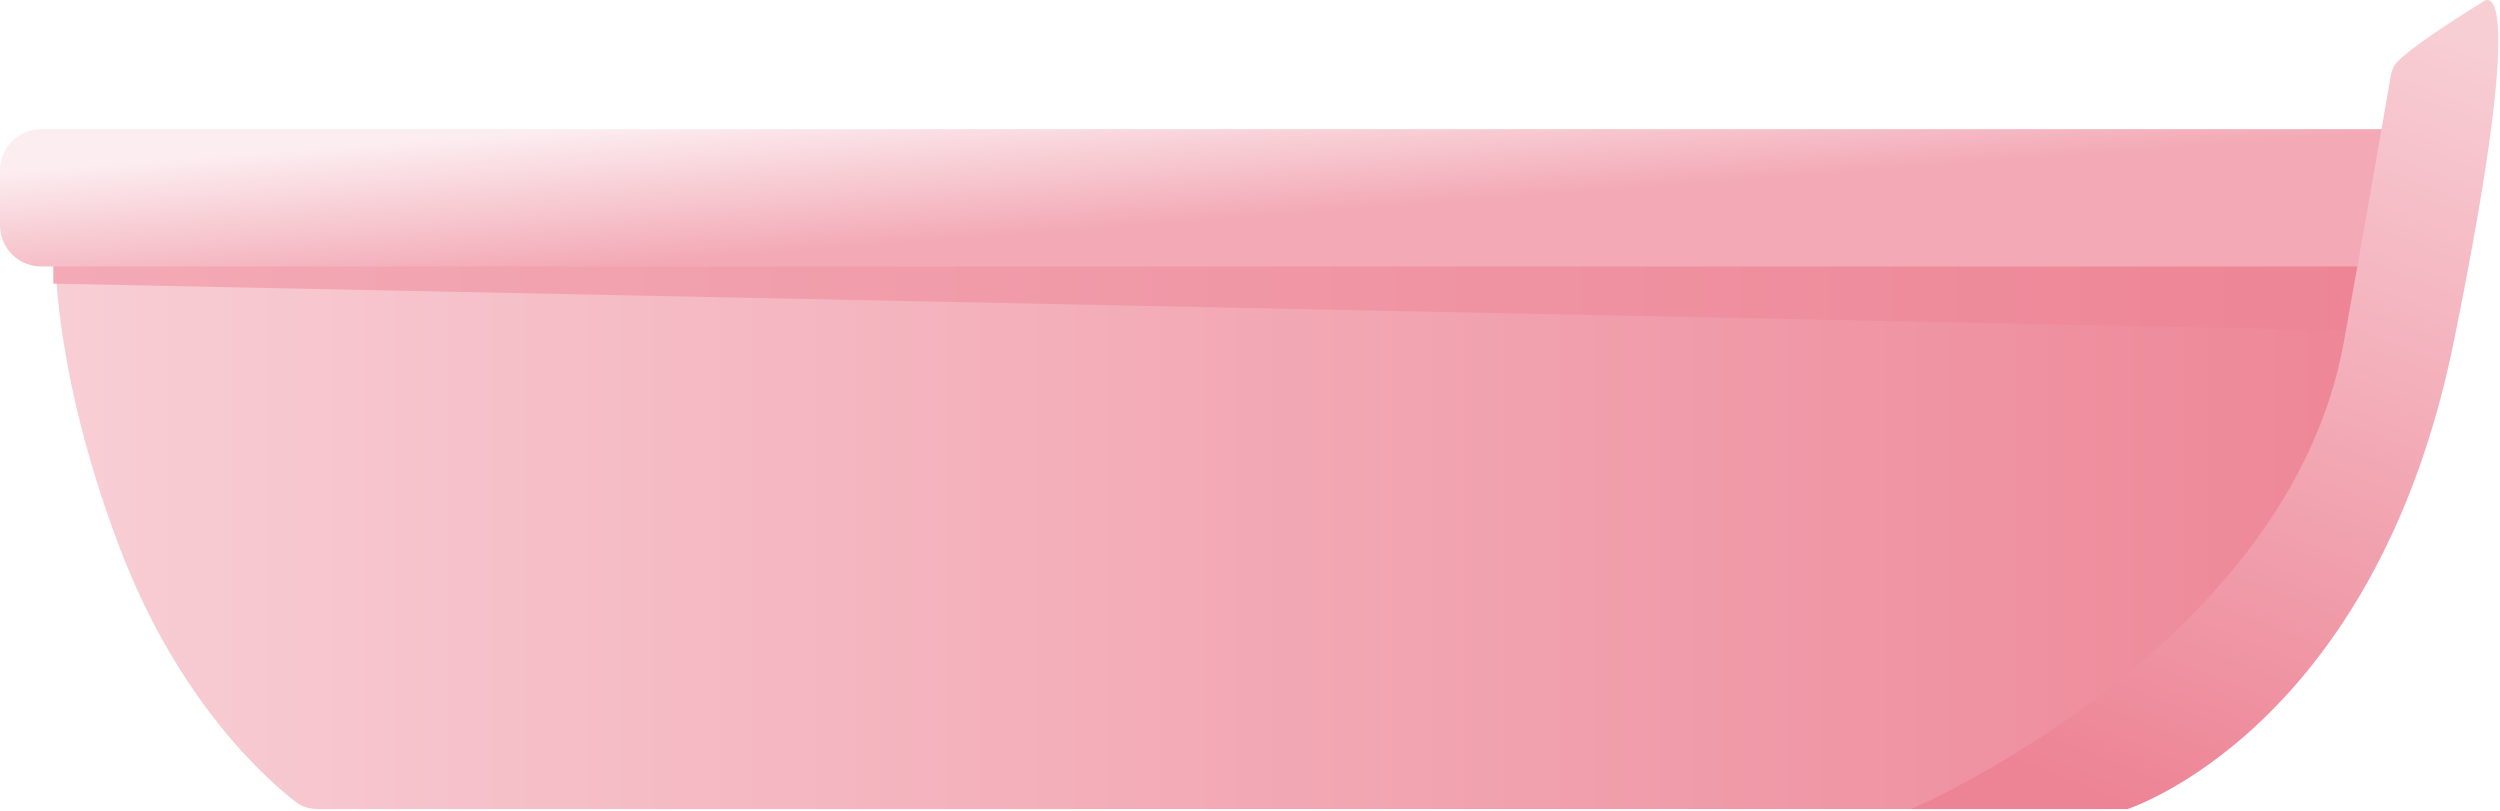
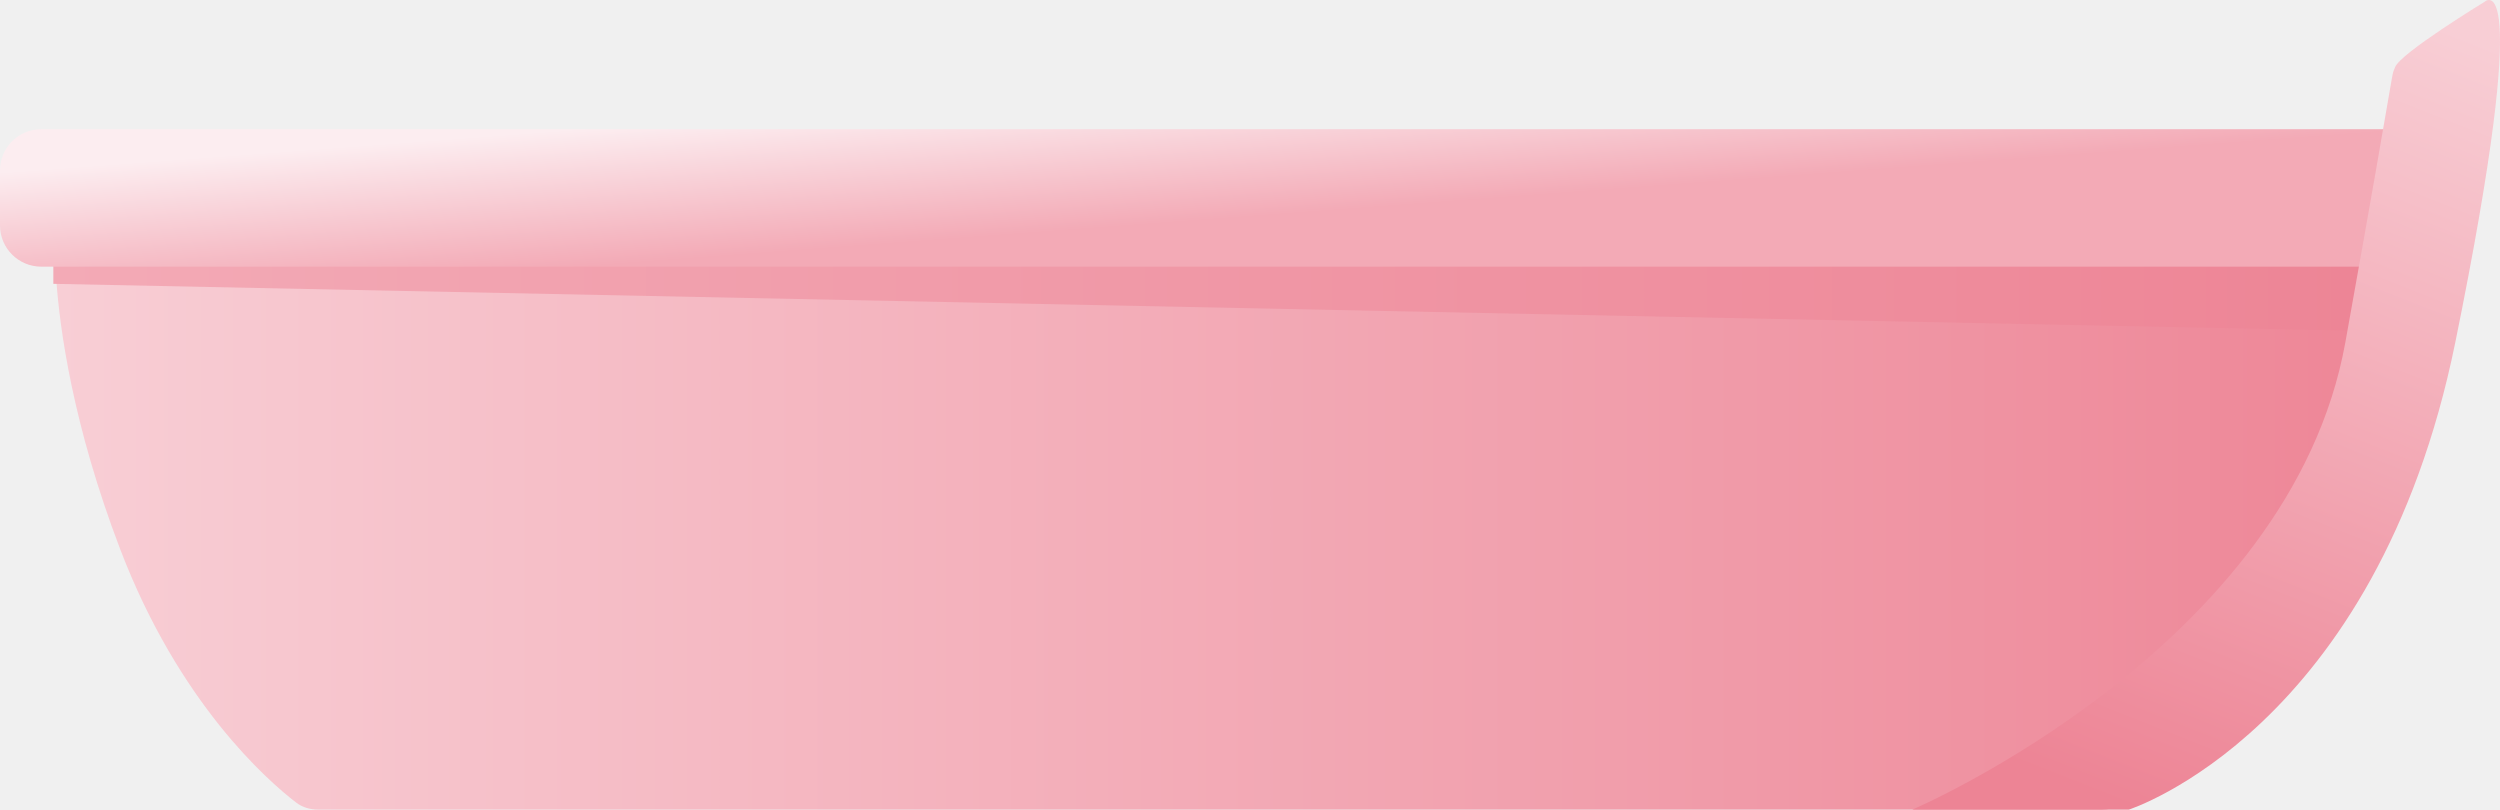
- <svg xmlns="http://www.w3.org/2000/svg" width="364" height="118" viewBox="0 0 364 118" fill="none">
-   <rect width="364" height="118" fill="#1E1E1E" />
-   <g id="Scene">
-     <rect width="1920" height="1080" transform="translate(-724 -363.227)" fill="white" />
-     <g id="Boat">
-       <path id="Rectangle 83" d="M8.174 40.495C7.954 37.304 10.531 34.799 13.729 34.799H350.305C353.878 34.799 356.61 37.895 355.988 41.414C354.741 48.475 352.135 60.809 347.085 76.552C339.941 98.823 314.453 113.878 308.507 117.136C307.685 117.586 306.772 117.799 305.835 117.799H46.272C45.115 117.799 43.992 117.471 43.076 116.766C38.829 113.497 26.017 102.246 17.484 79.897C10.59 61.839 8.68 47.838 8.174 40.495Z" fill="url(#paint0_linear_0_1)" />
-       <path id="Rectangle 86" d="M7.761 34.799H352.761L350.761 48.299L7.761 41.299V34.799Z" fill="url(#paint1_linear_0_1)" />
-       <rect id="Rectangle 84" y="18.799" width="357" height="20" rx="6" fill="url(#paint2_linear_0_1)" />
-       <path id="Rectangle 85" d="M348.5 9.773C349.239 7.748 361.5 0.273 361.5 0.273C361.5 0.273 368.761 -6.701 357.261 49.799C345.761 106.299 309.761 117.799 309.761 117.799H278.261C278.261 117.799 333.261 94.299 341.261 49.799C349.261 5.299 347.761 11.799 348.5 9.773Z" fill="url(#paint3_linear_0_1)" />
-     </g>
+ <svg xmlns="http://www.w3.org/2000/svg" preserveAspectRatio="none" overflow="visible" style="display: block;" width="363.761" height="117.799" viewBox="0 0 363.761 117.799" fill="none">
+   <g id="Boat">
+     <path id="Rectangle 83" d="M8.174 40.495C7.954 37.304 10.531 34.799 13.729 34.799H350.305C353.878 34.799 356.61 37.895 355.988 41.414C354.741 48.475 352.135 60.809 347.085 76.552C339.941 98.823 314.453 113.878 308.507 117.136C307.685 117.586 306.772 117.799 305.835 117.799H46.272C45.115 117.799 43.992 117.471 43.076 116.766C38.829 113.497 26.017 102.246 17.484 79.897C10.59 61.839 8.68 47.838 8.174 40.495Z" fill="url(#paint0_linear_0_4)" />
+     <path id="Rectangle 86" d="M7.761 34.799H352.761L350.761 48.299L7.761 41.299V34.799Z" fill="url(#paint1_linear_0_4)" />
+     <rect id="Rectangle 84" y="18.799" width="357" height="20" rx="6" fill="url(#paint2_linear_0_4)" />
+     <path id="Rectangle 85" d="M348.5 9.773C349.239 7.748 361.5 0.273 361.5 0.273C361.5 0.273 368.761 -6.701 357.261 49.799C345.761 106.299 309.761 117.799 309.761 117.799H278.261C278.261 117.799 333.261 94.299 341.261 49.799C349.261 5.299 347.761 11.799 348.5 9.773Z" fill="url(#paint3_linear_0_4)" />
  </g>
  <defs>
-     <linearGradient id="paint0_linear_0_1" x1="8" y1="76.299" x2="357" y2="76.299" gradientUnits="userSpaceOnUse">
+     <linearGradient id="paint0_linear_0_4" x1="8" y1="76.299" x2="357" y2="76.299" gradientUnits="userSpaceOnUse">
      <stop stop-color="#F8CED5" />
      <stop offset="1" stop-color="#ED8495" />
    </linearGradient>
-     <linearGradient id="paint1_linear_0_1" x1="7.761" y1="41.549" x2="352.761" y2="41.549" gradientUnits="userSpaceOnUse">
+     <linearGradient id="paint1_linear_0_4" x1="7.761" y1="41.549" x2="352.761" y2="41.549" gradientUnits="userSpaceOnUse">
      <stop stop-color="#F3AAB6" />
      <stop offset="1" stop-color="#ED8495" />
    </linearGradient>
-     <linearGradient id="paint2_linear_0_1" x1="83.761" y1="18.799" x2="85.261" y2="38.799" gradientUnits="userSpaceOnUse">
+     <linearGradient id="paint2_linear_0_4" x1="83.761" y1="18.799" x2="85.261" y2="38.799" gradientUnits="userSpaceOnUse">
      <stop stop-color="#FCEDF0" />
      <stop offset="1" stop-color="#F3AAB6" />
    </linearGradient>
-     <linearGradient id="paint3_linear_0_1" x1="355.261" y1="3.799" x2="310.261" y2="117.799" gradientUnits="userSpaceOnUse">
+     <linearGradient id="paint3_linear_0_4" x1="355.261" y1="3.799" x2="310.261" y2="117.799" gradientUnits="userSpaceOnUse">
      <stop stop-color="#F8CED5" />
      <stop offset="1" stop-color="#ED8495" />
    </linearGradient>
  </defs>
</svg>
